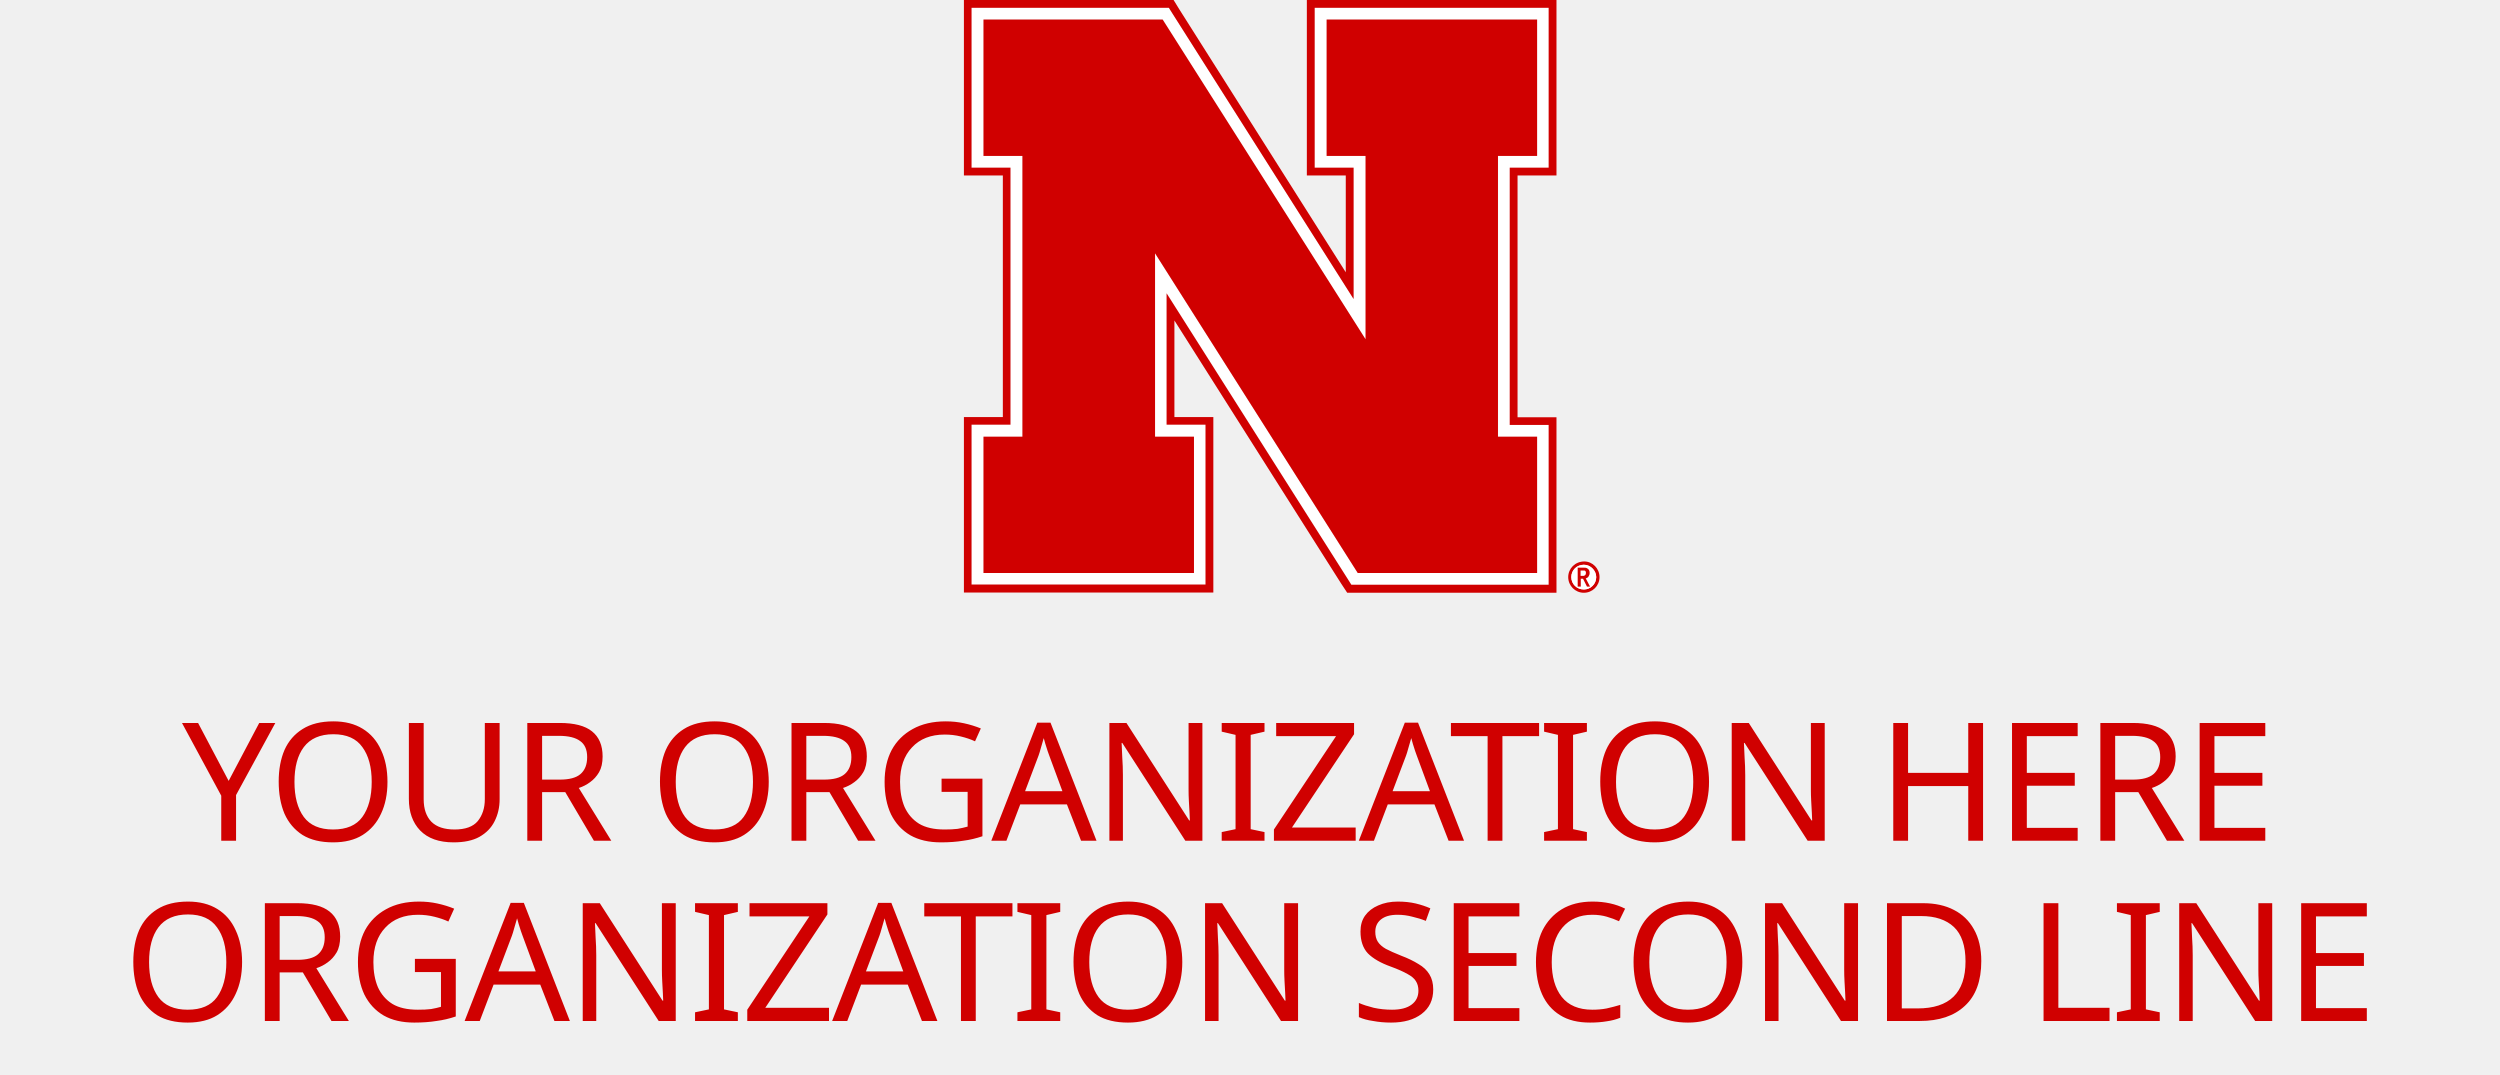
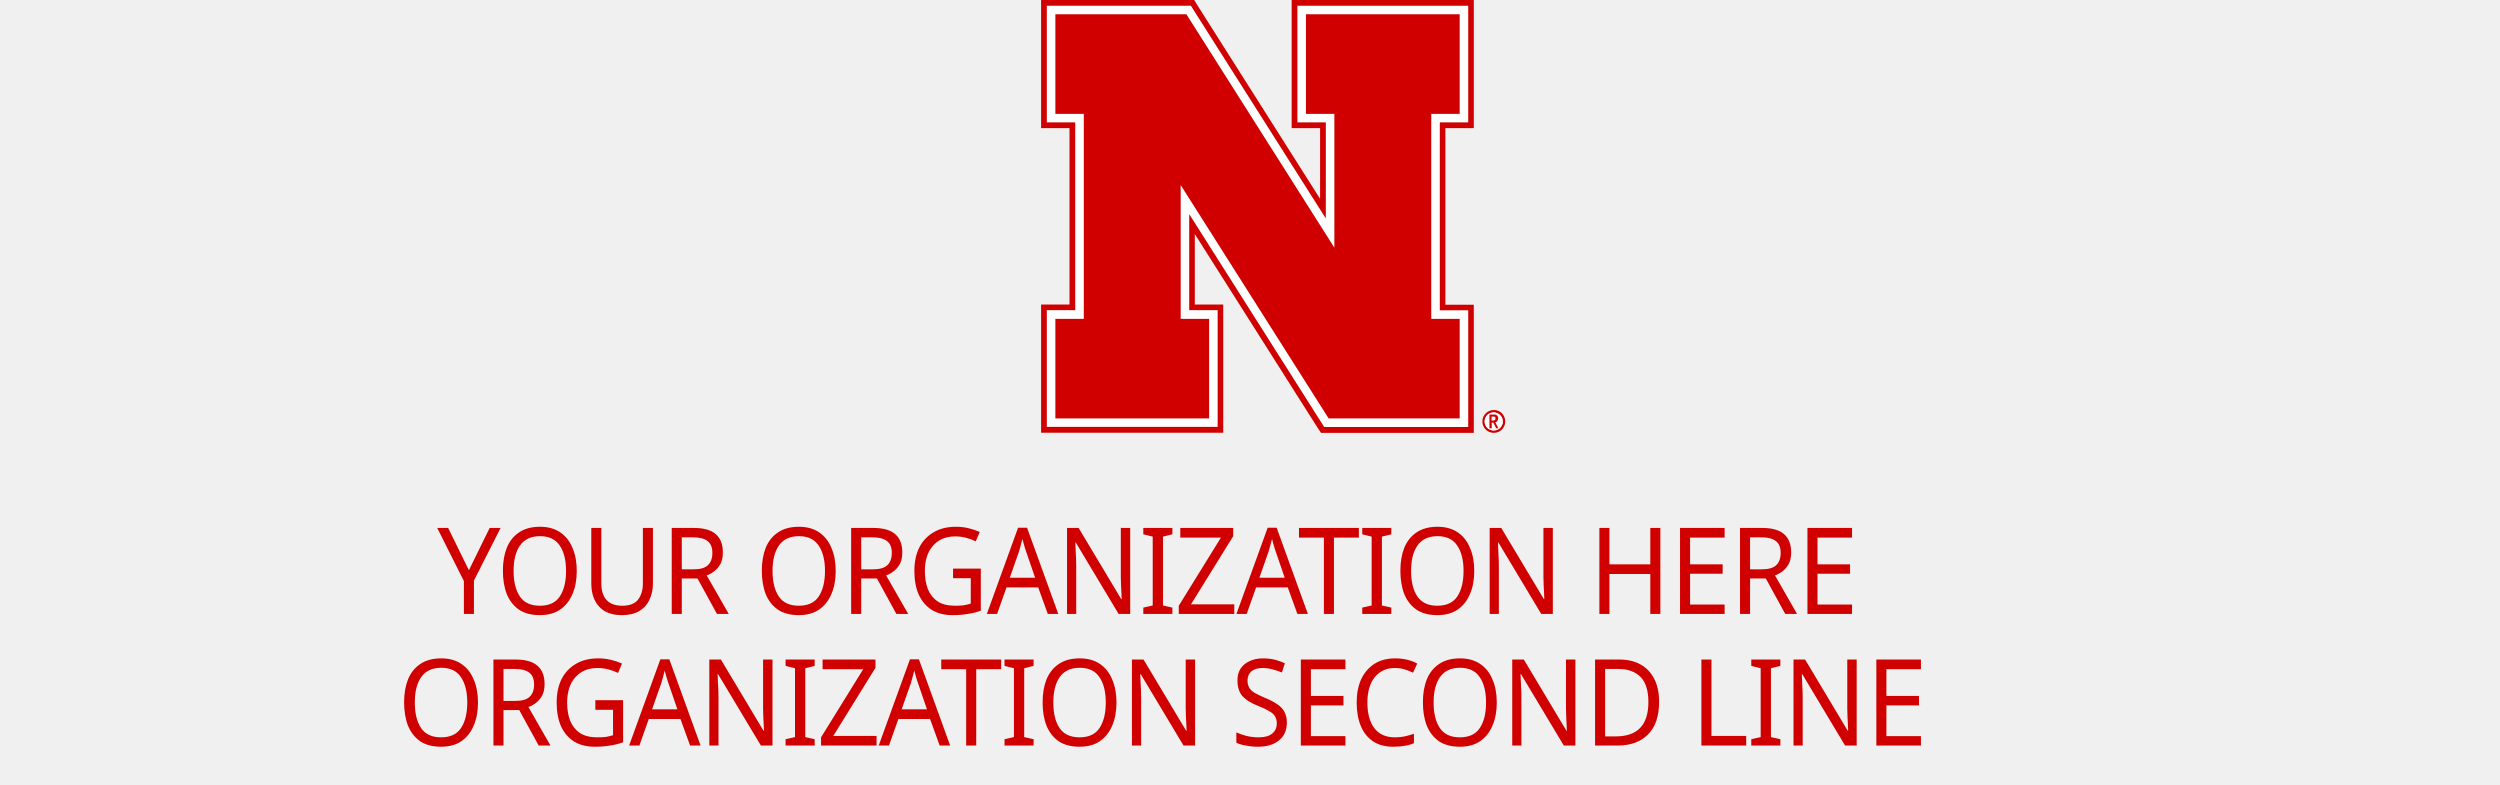
- <svg xmlns="http://www.w3.org/2000/svg" id="a" data-name="v_org_2" viewBox="0 0 121.38 52.15">
+ <svg xmlns="http://www.w3.org/2000/svg" data-name="v_org_2" viewBox="0 0 166.22 52.15">
  <g>
-     <path d="M76.9,28.62c-.34,0-.61-.26-.61-.6s.27-.6,.61-.6c.32,0,.6,.28,.6,.6s-.27,.6-.6,.6m.02-1.36c-.44,0-.78,.34-.78,.76s.34,.76,.76,.76,.76-.34,.76-.76-.34-.76-.74-.76" fill="#d00000" />
-     <path d="M76.9,28.62c-.34,0-.61-.26-.61-.6s.27-.6,.61-.6c.32,0,.6,.28,.6,.6,0,.34-.27,.6-.6,.6" fill="#fff" />
+     <path class="n_main_color" d="M99.32,28.62c-.34,0-.61-.26-.61-.6s.27-.6,.61-.6c.32,0,.6,.28,.6,.6s-.27,.6-.6,.6m.02-1.36c-.44,0-.78,.34-.78,.76s.34,.76,.76,.76,.76-.34,.76-.76-.34-.76-.74-.76" fill="#d00000" />
+     <path class="n_secondary_color" d="M99.32,28.62c-.34,0-.61-.26-.61-.6s.27-.6,.61-.6c.32,0,.6,.28,.6,.6,0,.34-.27,.6-.6,.6" fill="#fff" />
    <g>
-       <path d="M57.97,21.2v6.62h-10.22v-6.62h1.89V7.57h-1.89V.95h8.71l9.84,15.52V7.57h-1.89V.95h10.22V7.57h-1.89v13.63h1.89v6.62h-8.71l-9.84-15.52v8.9h1.89ZM74.63,.38h-10.79v7.76h1.89v6.38L56.93,.64l-.15-.27h-9.6v7.76h1.89v12.49h-1.89v7.76h11.36v-7.76h-1.89v-6.38l8.8,13.88,.17,.27h9.58v-7.76h-1.89V8.14h1.89V.38h-.57Z" fill="#fff" />
-       <polygon points="66.3 16.47 56.45 .95 47.75 .95 47.75 7.57 49.64 7.57 49.64 21.2 47.75 21.2 47.75 27.82 57.97 27.82 57.97 21.2 56.08 21.2 56.08 12.3 65.92 27.82 74.63 27.82 74.63 21.2 72.73 21.2 72.73 7.57 74.63 7.57 74.63 .95 64.41 .95 64.41 7.57 66.3 7.57 66.3 16.47" fill="#d00000" />
-       <path d="M75.19,.95v7.19h-1.89v12.49h1.89v7.76h-9.58l-.17-.27-8.8-13.88v6.38h1.89v7.76h-11.36v-7.76h1.89V8.14h-1.89V.38h9.58l.17,.27,8.8,13.87v-6.38h-1.89V.38h11.36V.95Zm-.57-.95h-11.17V8.52h1.89v4.7L57.25,.44l-.27-.44h-10.18V8.52h1.89v11.73h-1.89v8.52h12.11v-8.52h-1.89v-4.69l8.1,12.78,.29,.44h10.16v-8.52h-1.89V8.52h1.89V0h-.94Zm2.2,27.96h.07c.07-.02,.11-.05,.11-.15,0-.06-.02-.09-.07-.11h-.19v.26h.08Zm-.23-.4h.27c.11,0,.15,0,.21,.04,.07,.04,.11,.11,.11,.21,0,.08-.02,.13-.06,.19-.02,.04-.05,.04-.11,.08h-.02l.21,.4h-.15l-.19-.38h-.11v.38h-.15v-.91Z" fill="#d00000" />
-       <rect x="19.23" y="0" width="82.91" height="28.94" fill="none" />
+       <path class="n_secondary_color" d="M80.39,21.2v6.62h-10.22v-6.62h1.89V7.57h-1.89V.95h8.71l9.84,15.52V7.57h-1.89V.95h10.22V7.57h-1.89v13.63h1.89v6.62h-8.71l-9.84-15.52v8.9h1.89ZM97.05,.38h-10.79v7.76h1.89v6.38L79.35,.64l-.15-.27h-9.6v7.76h1.89v12.49h-1.89v7.76h11.36v-7.76h-1.89v-6.38l8.8,13.88,.17,.27h9.58v-7.76h-1.89V8.14h1.89V.38h-.57Z" fill="#fff" />
+       <polygon class="n_main_color" points="88.72 16.47 78.88 .95 70.17 .95 70.17 7.57 72.06 7.57 72.06 21.2 70.17 21.2 70.17 27.82 80.39 27.82 80.39 21.2 78.5 21.2 78.5 12.3 88.34 27.82 97.05 27.82 97.05 21.2 95.16 21.2 95.16 7.57 97.05 7.57 97.05 .95 86.83 .95 86.83 7.57 88.72 7.57 88.72 16.47" fill="#d00000" />
+       <path class="n_main_color" d="M97.62,.95v7.19h-1.89v12.49h1.89v7.76h-9.58l-.17-.27-8.8-13.88v6.38h1.89v7.76h-11.36v-7.76h1.89V8.14h-1.89V.38h9.58l.17,.27,8.8,13.87v-6.38h-1.89V.38h11.36V.95Zm-.57-.95h-11.17V8.52h1.89v4.7L79.67,.44l-.27-.44h-10.18V8.52h1.89v11.73h-1.89v8.52h12.11v-8.52h-1.89v-4.69l8.1,12.78,.29,.44h10.16v-8.52h-1.89V8.52h1.89V0h-.94Zm2.2,27.96h.07c.07-.02,.11-.05,.11-.15,0-.06-.02-.09-.07-.11h-.19v.26h.08Zm-.23-.4h.27c.11,0,.15,0,.21,.04,.07,.04,.11,.11,.11,.21,0,.08-.02,.13-.06,.19-.02,.04-.05,.04-.11,.08h-.02l.21,.4h-.15l-.19-.38h-.11v.38h-.15v-.91Z" fill="#d00000" />
    </g>
  </g>
-   <text style="text-align: center;" text-anchor="middle" fill="#d00000" font-family="Oswald-Medium, Oswald" font-size="8" letter-spacing="-.02em">
-     <tspan x="60.69" y="40.82" class="org_first_line">YOUR ORGANIZATION HERE</tspan>
-     <tspan x="60.69" y="49.57" class="org_second_line">ORGANIZATION SECOND LINE</tspan>
+   <text style="text-align: center; transform-origin: center center;" text-anchor="middle" transform="scale(.93 1)" class="text_main_color" fill="#d00000" font-family="Oswald-Medium, Oswald" font-size="8" letter-spacing="-.02em">
+     <tspan class="org_first_line" x="83.11" y="40.82">YOUR ORGANIZATION HERE</tspan>
+     <tspan class="org_second_line" x="83.11" y="49.57">ORGANIZATION SECOND LINE</tspan>
  </text>
</svg>
